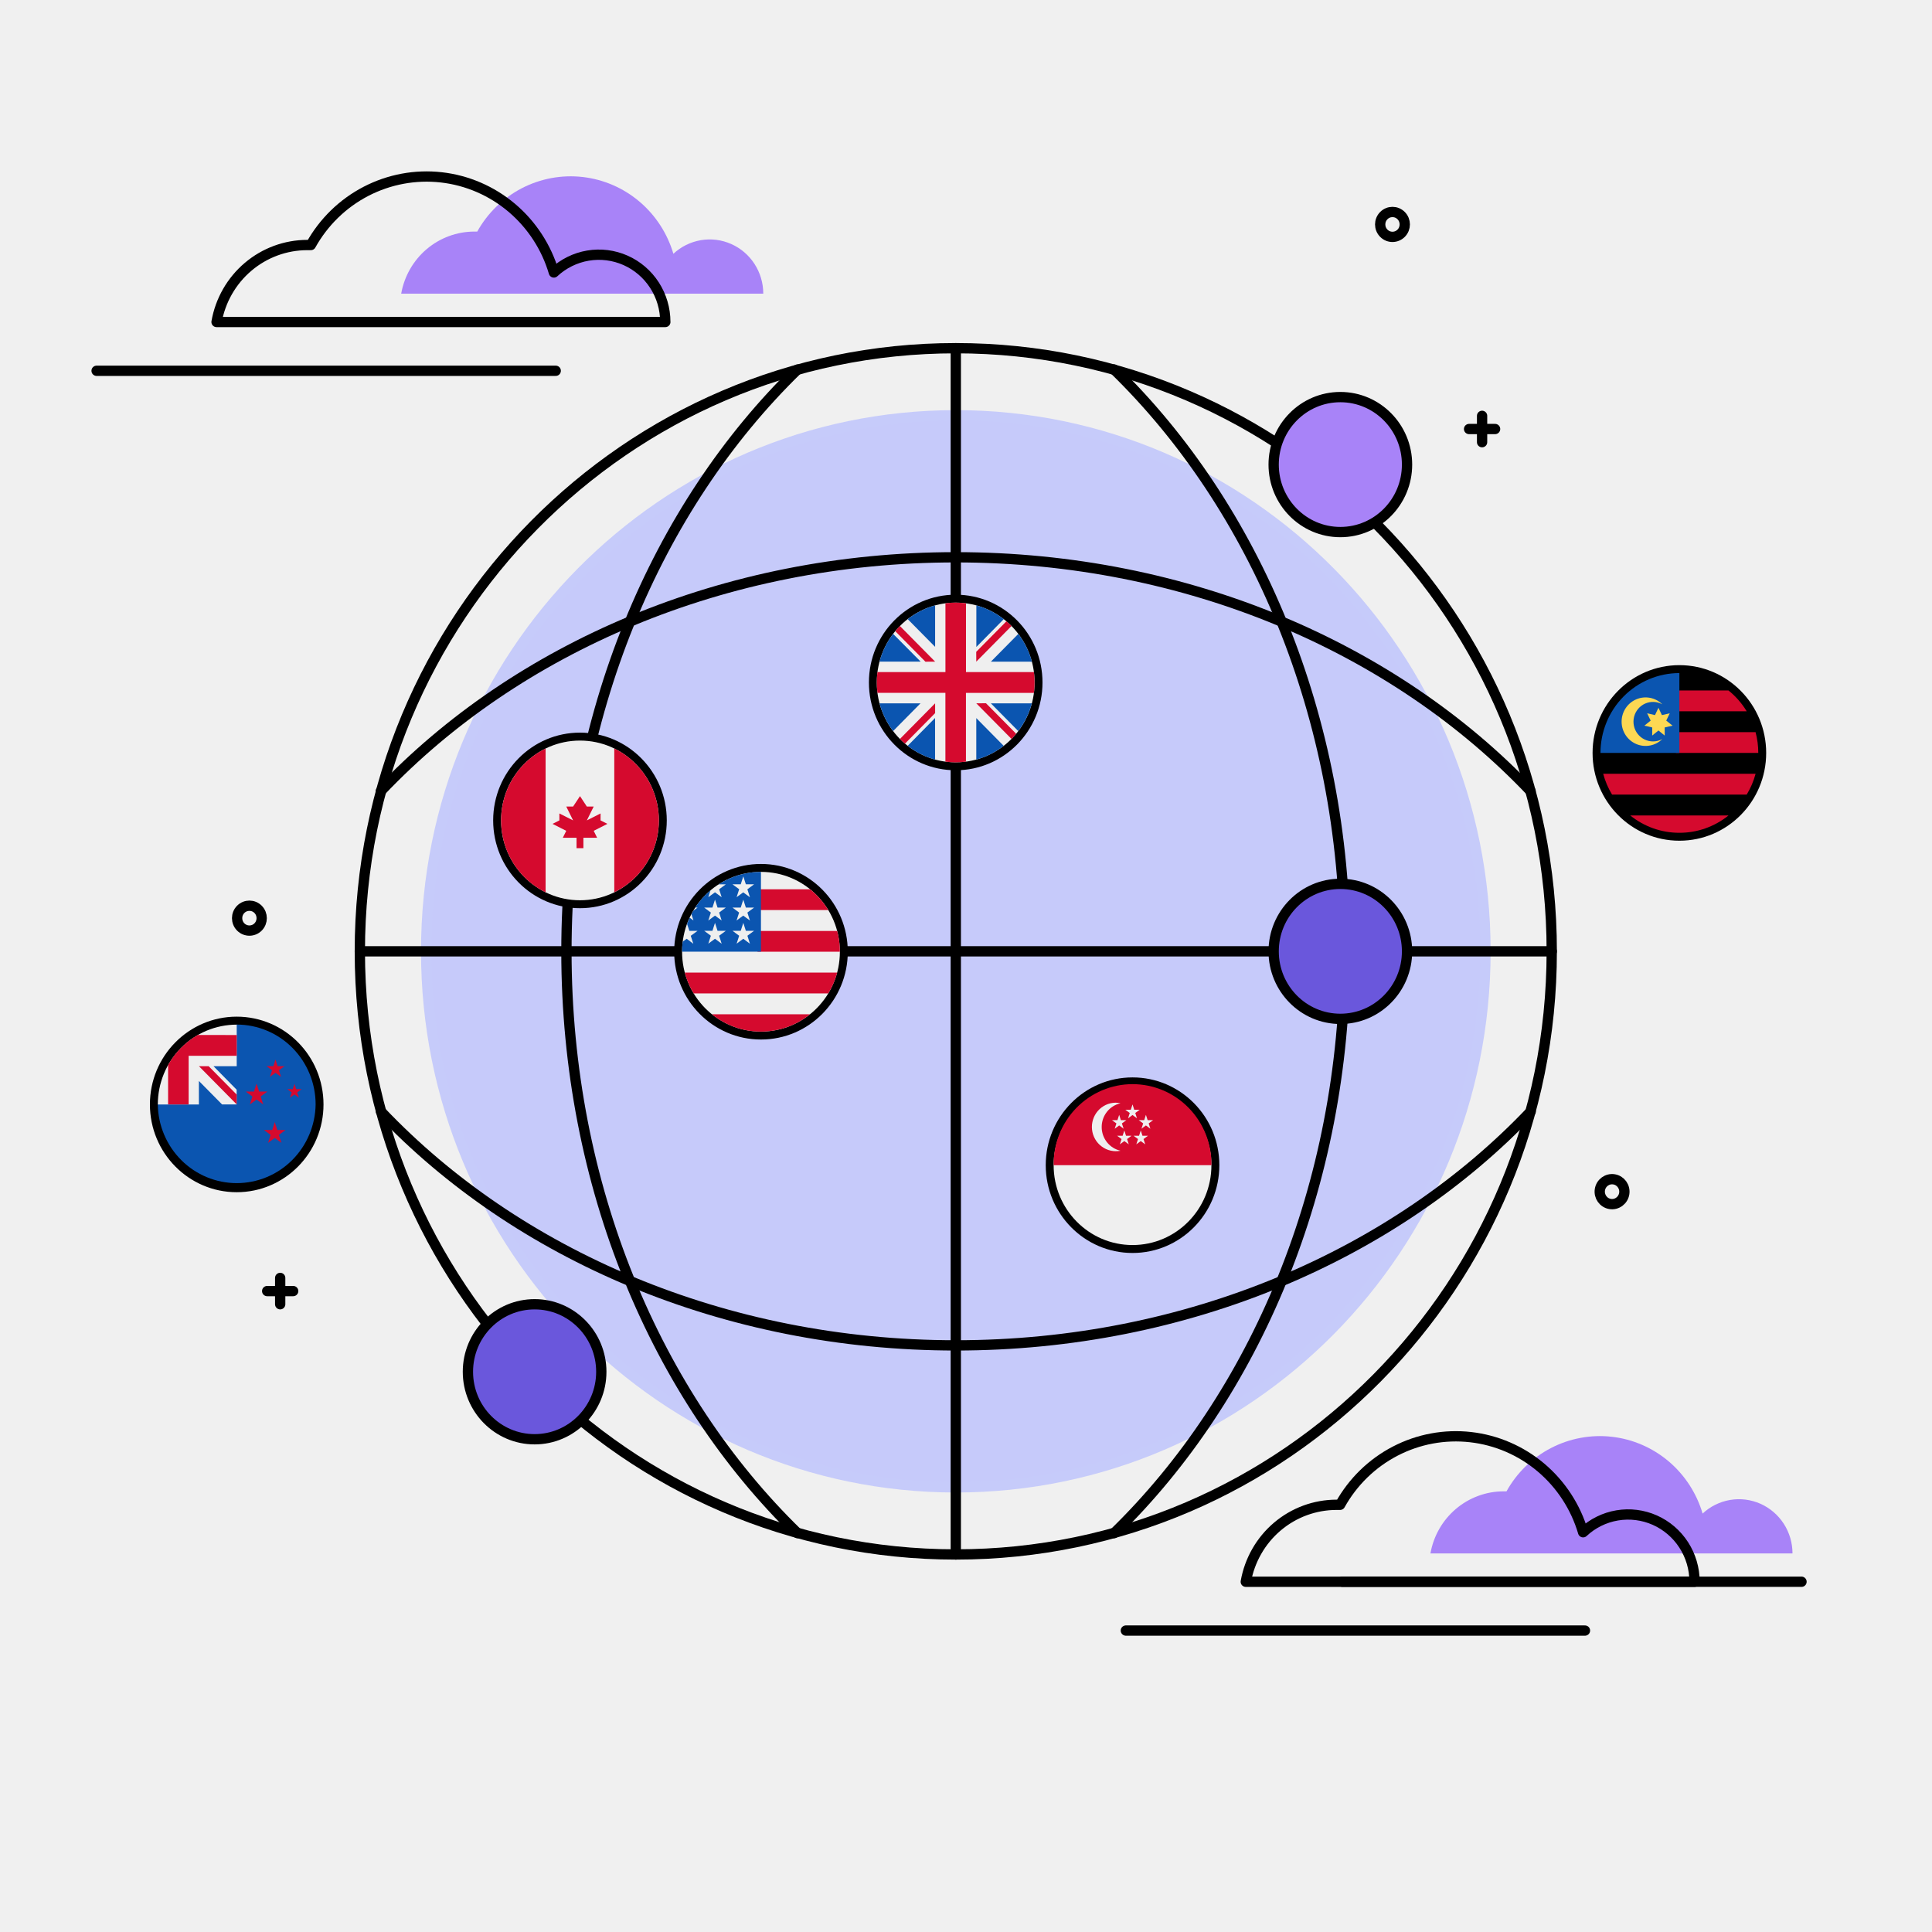
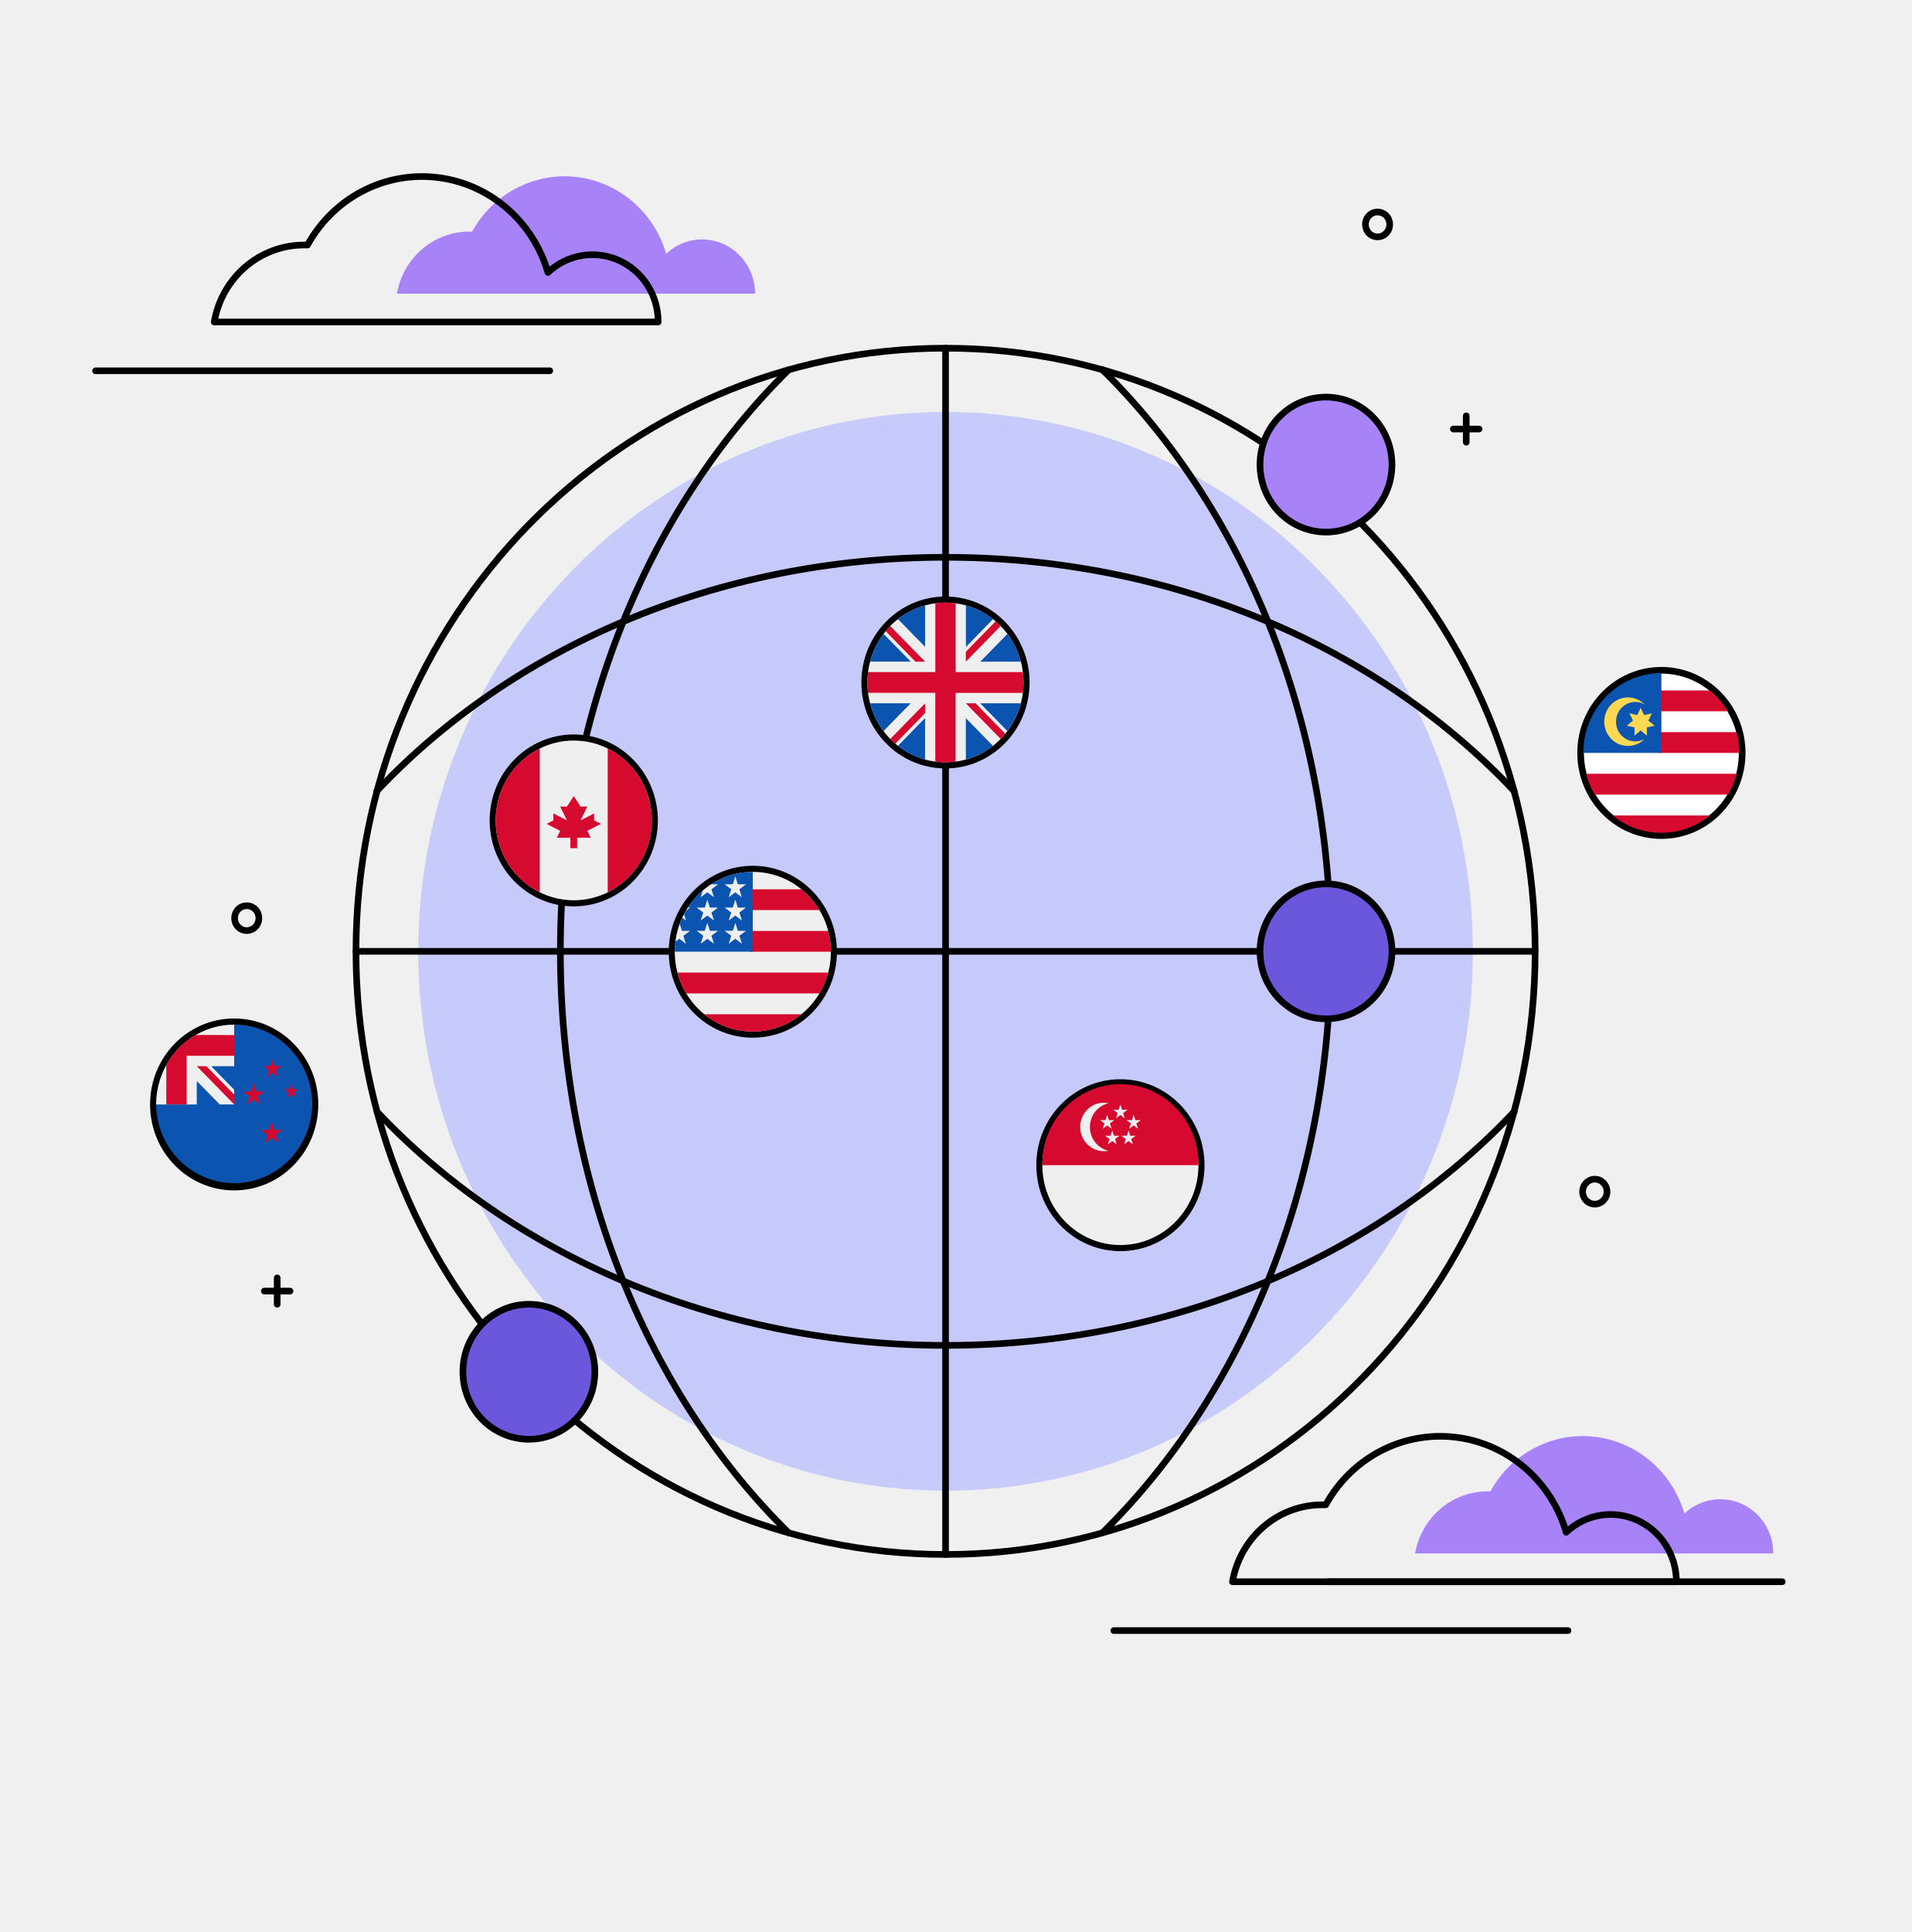
- <svg xmlns="http://www.w3.org/2000/svg" width="120" height="120" viewBox="0 0 120 120" fill="none">
-   <path d="M59.368 92.382C77.537 92.382 92.266 77.476 92.266 59.088C92.266 40.7 77.537 25.794 59.368 25.794C41.198 25.794 26.469 40.7 26.469 59.088C26.469 77.476 41.198 92.382 59.368 92.382Z" fill="#C6CAFA" stroke="#C6CBFA" stroke-width="0.639" stroke-linecap="round" stroke-linejoin="round" />
-   <path d="M59.366 96.55C79.809 96.55 96.382 79.778 96.382 59.088C96.382 38.399 79.809 21.627 59.366 21.627C38.923 21.627 22.35 38.399 22.35 59.088C22.35 79.778 38.923 96.55 59.366 96.55Z" stroke="black" stroke-width="0.639" stroke-linecap="round" stroke-linejoin="round" />
-   <path d="M49.533 95.225C40.775 86.707 35.182 73.685 35.182 59.092C35.182 44.498 40.775 31.474 49.533 22.953" stroke="black" stroke-width="0.639" stroke-linecap="round" stroke-linejoin="round" />
-   <path d="M69.198 22.95C77.953 31.471 83.549 44.492 83.549 59.086C83.549 73.681 77.953 86.704 69.198 95.225" stroke="black" stroke-width="0.639" stroke-linecap="round" stroke-linejoin="round" />
-   <path d="M95.075 69.04C86.656 77.897 73.79 83.564 59.369 83.564C44.948 83.564 32.079 77.897 23.661 69.04" stroke="black" stroke-width="0.639" stroke-linecap="round" stroke-linejoin="round" />
-   <path d="M23.653 49.138C32.072 40.278 44.939 34.614 59.359 34.614C73.779 34.614 86.648 40.278 95.068 49.138" stroke="black" stroke-width="0.639" stroke-linecap="round" stroke-linejoin="round" />
-   <path d="M22.349 59.089H96.382" stroke="black" stroke-width="0.639" stroke-linecap="round" stroke-linejoin="round" />
-   <path d="M59.366 21.627V96.551" stroke="black" stroke-width="0.639" stroke-linecap="round" stroke-linejoin="round" />
-   <path d="M87.029 14.486C87.328 14.184 87.328 13.695 87.029 13.393C86.731 13.091 86.248 13.091 85.95 13.393C85.651 13.695 85.651 14.184 85.95 14.486C86.248 14.788 86.731 14.788 87.029 14.486Z" stroke="black" stroke-width="0.639" stroke-linecap="round" stroke-linejoin="round" />
-   <path d="M100.884 74.14C100.951 73.717 100.668 73.319 100.25 73.251C99.833 73.183 99.439 73.47 99.372 73.892C99.305 74.315 99.588 74.713 100.006 74.781C100.423 74.85 100.816 74.562 100.884 74.14Z" stroke="black" stroke-width="0.639" stroke-linecap="round" stroke-linejoin="round" />
-   <path d="M16.031 57.575C16.329 57.273 16.329 56.783 16.031 56.482C15.733 56.18 15.25 56.18 14.951 56.482C14.653 56.783 14.653 57.273 14.951 57.575C15.25 57.876 15.733 57.876 16.031 57.575Z" stroke="black" stroke-width="0.639" stroke-linecap="round" stroke-linejoin="round" />
-   <path d="M92.055 25.829V27.465" stroke="black" stroke-width="0.639" stroke-linecap="round" stroke-linejoin="round" />
-   <path d="M91.247 26.647H92.863" stroke="black" stroke-width="0.639" stroke-linecap="round" stroke-linejoin="round" />
-   <path d="M17.403 79.374V81.009" stroke="black" stroke-width="0.639" stroke-linecap="round" stroke-linejoin="round" />
-   <path d="M16.595 80.191H18.21" stroke="black" stroke-width="0.639" stroke-linecap="round" stroke-linejoin="round" />
-   <path d="M83.251 33.048C85.539 33.048 87.394 31.171 87.394 28.856C87.394 26.541 85.539 24.664 83.251 24.664C80.963 24.664 79.109 26.541 79.109 28.856C79.109 31.171 80.963 33.048 83.251 33.048Z" fill="#A883F8" stroke="black" stroke-width="0.639" stroke-linecap="round" stroke-linejoin="round" />
-   <path d="M83.251 63.283C85.539 63.283 87.394 61.406 87.394 59.091C87.394 56.775 85.539 54.898 83.251 54.898C80.963 54.898 79.109 56.775 79.109 59.091C79.109 61.406 80.963 63.283 83.251 63.283Z" fill="#6A57DC" stroke="black" stroke-width="0.639" stroke-linecap="round" stroke-linejoin="round" />
-   <path d="M33.206 89.395C35.493 89.395 37.348 87.518 37.348 85.203C37.348 82.887 35.493 81.01 33.206 81.01C30.918 81.01 29.063 82.887 29.063 85.203C29.063 87.518 30.918 89.395 33.206 89.395Z" fill="#6A57DC" stroke="black" stroke-width="0.639" stroke-linecap="round" stroke-linejoin="round" />
-   <path d="M111.335 96.487H88.847C89.037 95.406 89.596 94.427 90.428 93.722C91.259 93.017 92.309 92.63 93.394 92.63C93.454 92.63 93.513 92.63 93.571 92.63C94.212 91.478 95.174 90.541 96.337 89.939C97.501 89.336 98.814 89.093 100.112 89.24C101.411 89.387 102.639 89.918 103.642 90.766C104.644 91.614 105.378 92.743 105.752 94.01C106.227 93.567 106.82 93.273 107.458 93.165C108.096 93.056 108.751 93.139 109.343 93.401C109.935 93.664 110.439 94.096 110.793 94.643C111.147 95.191 111.335 95.831 111.335 96.486V96.487Z" fill="#A883F8" />
-   <path d="M105.254 98.246H77.378C77.614 96.906 78.308 95.693 79.338 94.819C80.369 93.945 81.67 93.466 83.015 93.466C83.088 93.466 83.163 93.466 83.235 93.466C84.029 92.037 85.221 90.877 86.663 90.13C88.104 89.382 89.731 89.081 91.34 89.263C92.95 89.445 94.471 90.102 95.714 91.152C96.957 92.203 97.867 93.6 98.33 95.171C98.92 94.621 99.655 94.257 100.445 94.124C101.236 93.99 102.048 94.093 102.782 94.418C103.516 94.744 104.14 95.279 104.579 95.958C105.017 96.637 105.251 97.43 105.252 98.241L105.254 98.246Z" stroke="black" stroke-width="0.639" stroke-linecap="round" stroke-linejoin="round" />
-   <path d="M83.379 98.245H111.895" stroke="black" stroke-width="0.639" stroke-linecap="round" stroke-linejoin="round" />
-   <path d="M69.929 101.277H98.445" stroke="black" stroke-width="0.639" stroke-linecap="round" stroke-linejoin="round" />
-   <path d="M47.408 18.24H24.919C25.109 17.159 25.669 16.18 26.501 15.475C27.332 14.77 28.382 14.384 29.467 14.383C29.526 14.383 29.586 14.383 29.643 14.383C30.285 13.231 31.247 12.295 32.41 11.692C33.574 11.089 34.886 10.846 36.185 10.993C37.484 11.14 38.712 11.671 39.715 12.519C40.717 13.367 41.451 14.496 41.825 15.763C42.3 15.32 42.893 15.026 43.531 14.918C44.168 14.81 44.823 14.892 45.416 15.155C46.008 15.417 46.512 15.849 46.866 16.396C47.219 16.944 47.408 17.584 47.408 18.239V18.24Z" fill="#A883F8" />
-   <path d="M6 23.03H34.517" stroke="black" stroke-width="0.639" stroke-linecap="round" stroke-linejoin="round" />
-   <path d="M41.325 19.999H13.45C13.685 18.659 14.379 17.446 15.41 16.572C16.44 15.698 17.742 15.219 19.087 15.219C19.16 15.219 19.234 15.219 19.307 15.219C20.101 13.79 21.293 12.63 22.734 11.883C24.176 11.136 25.802 10.834 27.412 11.016C29.021 11.198 30.542 11.855 31.785 12.905C33.028 13.956 33.938 15.353 34.402 16.924C34.992 16.374 35.727 16.011 36.517 15.877C37.308 15.743 38.12 15.846 38.854 16.171C39.588 16.497 40.212 17.032 40.651 17.711C41.089 18.39 41.323 19.183 41.323 19.994L41.325 19.999Z" stroke="black" stroke-width="0.639" stroke-linecap="round" stroke-linejoin="round" />
-   <path d="M36.023 56.09C38.824 56.09 41.095 53.792 41.095 50.957C41.095 48.122 38.824 45.824 36.023 45.824C33.222 45.824 30.951 48.122 30.951 50.957C30.951 53.792 33.222 56.09 36.023 56.09Z" fill="black" stroke="black" stroke-width="0.639" stroke-linecap="round" stroke-linejoin="round" />
-   <path d="M36.023 55.917C38.73 55.917 40.924 53.696 40.924 50.957C40.924 48.218 38.73 45.998 36.023 45.998C33.317 45.998 31.122 48.218 31.122 50.957C31.122 53.696 33.317 55.917 36.023 55.917Z" fill="#EFEFEF" />
-   <path d="M40.925 50.957C40.925 50.024 40.665 49.11 40.175 48.319C39.685 47.529 38.985 46.895 38.154 46.489V55.422C38.984 55.017 39.685 54.383 40.175 53.593C40.665 52.803 40.925 51.889 40.925 50.957Z" fill="#D50A2E" />
-   <path d="M31.122 50.957C31.122 51.889 31.381 52.803 31.87 53.593C32.359 54.384 33.058 55.018 33.888 55.425V46.491C33.059 46.897 32.359 47.532 31.87 48.322C31.381 49.111 31.122 50.025 31.122 50.957Z" fill="#D50A2E" />
-   <path d="M36.876 51.604L37.727 51.172L37.302 50.957V50.525L36.449 50.957L36.876 50.095H36.449L36.024 49.448L35.597 50.095H35.171L35.597 50.957L34.744 50.525V50.957L34.318 51.172L35.171 51.604L34.958 52.035H35.81V52.682H36.236V52.035H37.088L36.876 51.604Z" fill="#D50A2E" />
-   <path d="M14.703 73.731C17.504 73.731 19.774 71.433 19.774 68.599C19.774 65.764 17.504 63.466 14.703 63.466C11.902 63.466 9.631 65.764 9.631 68.599C9.631 71.433 11.902 73.731 14.703 73.731Z" fill="black" stroke="black" stroke-width="0.639" stroke-linecap="round" stroke-linejoin="round" />
-   <path d="M19.604 68.599C19.584 69.901 19.06 71.144 18.143 72.059C17.226 72.974 15.99 73.486 14.702 73.486C13.415 73.486 12.179 72.974 11.262 72.059C10.345 71.144 9.82 69.901 9.801 68.599L14.703 63.638C15.347 63.638 15.984 63.766 16.578 64.016C17.173 64.265 17.713 64.63 18.169 65.091C18.624 65.552 18.985 66.099 19.231 66.7C19.477 67.302 19.604 67.947 19.604 68.599V68.599Z" fill="#0B55B0" />
-   <path d="M14.69 68.599H14.704V68.585L14.69 68.599Z" fill="#EFEFEF" />
-   <path d="M14.703 66.225V63.642C13.403 63.642 12.156 64.165 11.237 65.096C10.318 66.026 9.802 67.287 9.802 68.603H12.354V67.141L13.794 68.599H14.685L14.698 68.585V67.683L13.263 66.225H14.703Z" fill="#EFEFEF" />
-   <path d="M12.282 64.285C11.514 64.728 10.879 65.371 10.441 66.148V68.599H11.717V65.579H14.703V64.287L12.282 64.285Z" fill="#D50A2E" />
-   <path d="M14.702 67.988L12.961 66.225H12.358L14.698 68.593L14.702 67.988Z" fill="#D50A2E" />
-   <path d="M18.289 67.319L18.395 67.648H18.738L18.46 67.852L18.567 68.181L18.289 67.978L18.012 68.181L18.118 67.852L17.841 67.648H18.184L18.289 67.319Z" fill="#D50A2E" />
-   <path d="M17.066 69.691L17.225 70.185H17.738L17.323 70.491L17.481 70.985L17.066 70.679L16.65 70.985L16.809 70.491L16.393 70.185H16.907L17.066 69.691Z" fill="#D50A2E" />
-   <path d="M17.112 65.809L17.244 66.221H17.673L17.326 66.475L17.459 66.887L17.112 66.632L16.766 66.887L16.899 66.475L16.552 66.221H16.98L17.112 65.809Z" fill="#D50A2E" />
-   <path d="M15.935 67.304L16.094 67.798H16.608L16.192 68.104L16.35 68.599L15.935 68.293L15.52 68.599L15.678 68.104L15.263 67.798H15.777L15.935 67.304Z" fill="#D50A2E" />
-   <path d="M47.266 64.247C50.067 64.247 52.338 61.949 52.338 59.114C52.338 56.279 50.067 53.981 47.266 53.981C44.465 53.981 42.194 56.279 42.194 59.114C42.194 61.949 44.465 64.247 47.266 64.247Z" fill="black" stroke="black" stroke-width="0.639" stroke-linecap="round" stroke-linejoin="round" />
-   <path d="M47.266 64.074C49.972 64.074 52.166 61.853 52.166 59.114C52.166 56.375 49.972 54.154 47.266 54.154C44.559 54.154 42.365 56.375 42.365 59.114C42.365 61.853 44.559 64.074 47.266 64.074Z" fill="#EFEFEF" />
-   <path d="M47.052 59.114H52.167C52.167 58.678 52.111 58.244 51.999 57.823H47.052V59.114Z" fill="#D50A2E" />
-   <path d="M47.052 56.526H51.446C51.146 56.032 50.764 55.595 50.316 55.234H47.052V56.526Z" fill="#D50A2E" />
-   <path d="M47.263 64.074C48.371 64.076 49.447 63.696 50.314 62.997H44.214C45.08 63.696 46.156 64.076 47.263 64.074V64.074Z" fill="#D50A2E" />
-   <path d="M43.084 61.702H51.448C51.691 61.3 51.877 60.865 51.998 60.41H42.533C42.655 60.865 42.84 61.3 43.084 61.702V61.702Z" fill="#D50A2E" />
-   <path d="M44.635 54.928H45.082L44.666 55.234L44.825 55.728L44.41 55.422L43.994 55.725L44.131 55.294C43.764 55.605 43.444 55.967 43.18 56.371H43.329L43.064 56.565C43.024 56.635 42.983 56.705 42.946 56.781L43.073 57.173L42.837 57C42.778 57.126 42.725 57.254 42.676 57.386L42.816 57.816H43.329L42.904 58.124L43.063 58.618L42.652 58.308L42.403 58.491C42.378 58.696 42.365 58.903 42.365 59.11H47.264V54.153C46.333 54.152 45.42 54.421 44.635 54.928V54.928ZM44.825 58.618L44.41 58.308L43.994 58.614L44.153 58.12L43.737 57.814H44.251L44.41 57.32L44.568 57.814H45.082L44.666 58.12L44.825 58.618ZM44.666 56.681L44.825 57.175L44.41 56.87L43.994 57.175L44.153 56.681L43.737 56.371H44.251L44.41 55.877L44.568 56.371H45.082L44.666 56.681ZM46.58 58.618L46.168 58.308L45.752 58.614L45.911 58.12L45.495 57.814H46.009L46.168 57.32L46.326 57.814H46.839L46.423 58.12L46.58 58.618ZM46.421 56.681L46.58 57.175L46.164 56.87L45.749 57.175L45.908 56.681L45.495 56.371H46.009L46.168 55.877L46.326 56.371H46.839L46.421 56.681ZM46.421 55.236L46.58 55.73L46.164 55.425L45.752 55.725L45.911 55.231L45.495 54.925H46.009L46.168 54.431L46.326 54.925H46.839L46.421 55.236Z" fill="#0B55B0" />
-   <path d="M70.344 77.505C73.145 77.505 75.416 75.207 75.416 72.372C75.416 69.537 73.145 67.239 70.344 67.239C67.543 67.239 65.272 69.537 65.272 72.372C65.272 75.207 67.543 77.505 70.344 77.505Z" fill="black" stroke="black" stroke-width="0.639" stroke-linecap="round" stroke-linejoin="round" />
-   <path d="M70.344 77.332C73.05 77.332 75.244 75.111 75.244 72.372C75.244 69.633 73.05 67.412 70.344 67.412C67.637 67.412 65.443 69.633 65.443 72.372C65.443 75.111 67.637 77.332 70.344 77.332Z" fill="#EFEFEF" />
-   <path d="M65.444 72.372C65.434 71.714 65.554 71.061 65.796 70.451C66.038 69.841 66.397 69.285 66.853 68.817C67.309 68.349 67.853 67.977 68.452 67.723C69.052 67.469 69.695 67.338 70.345 67.338C70.995 67.338 71.638 67.469 72.237 67.723C72.837 67.977 73.38 68.349 73.836 68.817C74.292 69.285 74.652 69.841 74.894 70.451C75.136 71.061 75.255 71.714 75.246 72.372" fill="#D50A2E" />
-   <path d="M68.428 70C68.427 69.656 68.543 69.322 68.756 69.054C68.969 68.785 69.266 68.599 69.598 68.525C69.493 68.501 69.386 68.49 69.278 68.49C69.072 68.494 68.869 68.541 68.681 68.629C68.494 68.718 68.327 68.844 68.19 69.001C68.054 69.158 67.951 69.342 67.889 69.541C67.826 69.74 67.806 69.951 67.828 70.158C67.85 70.366 67.915 70.567 68.018 70.748C68.121 70.929 68.26 71.087 68.427 71.21C68.593 71.334 68.783 71.422 68.985 71.467C69.186 71.513 69.395 71.515 69.598 71.474C69.266 71.401 68.969 71.214 68.756 70.946C68.543 70.678 68.427 70.344 68.428 70V70Z" fill="#EFEFEF" />
-   <path d="M70.343 68.597L70.449 68.927H70.791L70.514 69.13L70.62 69.461L70.343 69.256L70.066 69.461L70.171 69.13L69.895 68.927H70.237L70.343 68.597Z" fill="#EFEFEF" />
-   <path d="M69.514 69.244L69.619 69.573H69.962L69.684 69.778L69.79 70.107L69.514 69.904L69.236 70.107L69.343 69.778L69.065 69.573H69.407L69.514 69.244Z" fill="#EFEFEF" />
-   <path d="M71.175 69.244L71.281 69.573H71.623L71.346 69.778L71.453 70.107L71.175 69.904L70.898 70.107L71.004 69.778L70.727 69.573H71.07L71.175 69.244Z" fill="#EFEFEF" />
-   <path d="M70.855 70.215L70.96 70.544H71.303L71.025 70.748L71.132 71.077L70.855 70.874L70.578 71.077L70.684 70.748L70.406 70.544H70.749L70.855 70.215Z" fill="#EFEFEF" />
-   <path d="M69.834 70.215L69.94 70.544H70.281L70.005 70.748L70.11 71.077L69.834 70.874L69.557 71.077L69.662 70.748L69.386 70.544H69.728L69.834 70.215Z" fill="#EFEFEF" />
-   <path d="M59.36 47.523C62.161 47.523 64.432 45.224 64.432 42.39C64.432 39.555 62.161 37.257 59.36 37.257C56.559 37.257 54.289 39.555 54.289 42.39C54.289 45.224 56.559 47.523 59.36 47.523Z" fill="black" stroke="black" stroke-width="0.639" stroke-linecap="round" stroke-linejoin="round" />
-   <path d="M59.36 47.349C62.067 47.349 64.261 45.129 64.261 42.39C64.261 39.651 62.067 37.43 59.36 37.43C56.654 37.43 54.46 39.651 54.46 42.39C54.46 45.129 56.654 47.349 59.36 47.349Z" fill="#EFEFEF" />
-   <path d="M55.473 39.371C55.083 39.883 54.796 40.468 54.63 41.093H57.182L55.473 39.371Z" fill="#0B55B0" />
-   <path d="M64.093 41.096C63.926 40.471 63.639 39.886 63.248 39.374L61.547 41.096H64.093Z" fill="#0B55B0" />
-   <path d="M54.63 43.685C54.797 44.309 55.083 44.894 55.473 45.407L57.175 43.685H54.63Z" fill="#0B55B0" />
-   <path d="M62.345 38.456C61.839 38.061 61.26 37.771 60.643 37.601V40.184L62.345 38.456Z" fill="#0B55B0" />
-   <path d="M56.377 46.325C56.884 46.72 57.462 47.01 58.079 47.179V44.596L56.377 46.325Z" fill="#0B55B0" />
-   <path d="M58.082 37.601C57.465 37.77 56.887 38.061 56.38 38.456L58.082 40.178V37.601Z" fill="#0B55B0" />
-   <path d="M60.639 47.179C61.256 47.01 61.834 46.719 62.34 46.325L60.639 44.602V47.186V47.179Z" fill="#0B55B0" />
-   <path d="M61.544 43.685L63.245 45.407C63.635 44.894 63.922 44.309 64.09 43.685H61.544Z" fill="#0B55B0" />
-   <path d="M64.22 41.743H59.999V37.472C59.576 37.416 59.147 37.416 58.723 37.472V41.743H54.501C54.446 42.172 54.446 42.606 54.501 43.034H58.721V47.308C59.145 47.364 59.574 47.364 59.997 47.308V43.036H64.218C64.273 42.608 64.273 42.174 64.218 41.745L64.22 41.743Z" fill="#D50A2E" />
-   <path d="M60.639 43.684L62.827 45.897C62.928 45.796 63.023 45.689 63.115 45.574L61.242 43.68L60.639 43.684Z" fill="#D50A2E" />
-   <path d="M58.082 43.685L55.896 45.897C55.996 46 56.101 46.097 56.21 46.189L58.082 44.294V43.685V43.685Z" fill="#D50A2E" />
-   <path d="M58.083 41.096L55.896 38.883C55.795 38.984 55.699 39.091 55.608 39.206L57.48 41.1L58.083 41.096Z" fill="#D50A2E" />
-   <path d="M60.639 41.096L62.827 38.883C62.721 38.781 62.622 38.684 62.508 38.592L60.635 40.486L60.639 41.096Z" fill="#D50A2E" />
-   <path d="M104.309 51.725C107.016 51.725 109.21 49.505 109.21 46.766C109.21 44.027 107.016 41.806 104.309 41.806C101.603 41.806 99.409 44.027 99.409 46.766C99.409 49.505 101.603 51.725 104.309 51.725Z" fill="#EFEFEF" />
-   <path d="M104.309 51.899C107.11 51.899 109.381 49.6 109.381 46.766C109.381 43.931 107.11 41.633 104.309 41.633C101.508 41.633 99.237 43.931 99.237 46.766C99.237 49.6 101.508 51.899 104.309 51.899Z" fill="black" stroke="black" stroke-width="0.639" stroke-linecap="round" stroke-linejoin="round" />
-   <path d="M104.096 46.766H109.21C109.21 46.33 109.153 45.896 109.041 45.474H104.096V46.766Z" fill="#D50A2E" />
-   <path d="M104.096 44.178H108.49C108.191 43.684 107.808 43.247 107.36 42.887H104.096V44.178Z" fill="#D50A2E" />
-   <path d="M104.309 51.726C105.417 51.729 106.493 51.349 107.36 50.65H101.259C102.125 51.349 103.201 51.729 104.309 51.726V51.726Z" fill="#D50A2E" />
-   <path d="M100.128 49.353H108.491C108.735 48.952 108.921 48.517 109.042 48.062H99.577C99.698 48.517 99.884 48.952 100.128 49.353V49.353Z" fill="#D50A2E" />
-   <path d="M104.309 46.766V41.806C103.01 41.806 101.763 42.329 100.844 43.259C99.925 44.189 99.409 45.451 99.409 46.766H104.309Z" fill="#0B55B0" />
-   <path d="M102.673 46.051C102.488 46.051 102.306 46.009 102.14 45.927C101.974 45.845 101.828 45.726 101.715 45.579C101.601 45.431 101.522 45.26 101.484 45.077C101.446 44.894 101.45 44.704 101.495 44.523C101.541 44.342 101.626 44.174 101.746 44.031C101.865 43.888 102.015 43.775 102.184 43.7C102.353 43.625 102.537 43.59 102.722 43.598C102.906 43.606 103.087 43.657 103.249 43.746C103.039 43.539 102.774 43.399 102.486 43.344C102.198 43.289 101.901 43.321 101.631 43.436C101.361 43.551 101.131 43.745 100.969 43.992C100.807 44.239 100.721 44.528 100.721 44.825C100.721 45.121 100.807 45.411 100.969 45.658C101.131 45.905 101.361 46.098 101.631 46.213C101.901 46.328 102.198 46.36 102.486 46.305C102.774 46.25 103.039 46.111 103.249 45.904C103.072 46.001 102.874 46.052 102.673 46.051V46.051Z" fill="#FDD853" />
-   <path d="M103.009 43.962L103.225 44.417L103.711 44.304L103.493 44.758L103.884 45.072L103.397 45.183L103.398 45.687L103.009 45.372L102.621 45.687L102.622 45.183L102.135 45.072L102.526 44.758L102.308 44.304L102.794 44.417L103.009 43.962Z" fill="#FDD853" />
+ <svg xmlns="http://www.w3.org/2000/svg" width="184" height="186" viewBox="0 0 184 186" fill="none">
+   <path d="M91.03 143.193C118.89 143.193 141.474 120.088 141.474 91.587C141.474 63.086 118.89 39.981 91.03 39.981C63.171 39.981 40.586 63.086 40.586 91.587C40.586 120.088 63.171 143.193 91.03 143.193Z" fill="#C6CAFA" stroke="#C6CBFA" stroke-width="0.639" stroke-linecap="round" stroke-linejoin="round" />
+   <path d="M91.028 149.652C122.375 149.652 147.786 123.656 147.786 91.587C147.786 59.518 122.375 33.521 91.028 33.521C59.681 33.521 34.27 59.518 34.27 91.587C34.27 123.656 59.681 149.652 91.028 149.652Z" stroke="black" stroke-width="0.639" stroke-linecap="round" stroke-linejoin="round" />
+   <path d="M75.95 147.599C62.522 134.396 53.946 114.212 53.946 91.592C53.946 68.972 62.522 48.785 75.95 35.577" stroke="black" stroke-width="0.639" stroke-linecap="round" stroke-linejoin="round" />
+   <path d="M106.104 35.572C119.527 48.779 128.108 68.962 128.108 91.584C128.108 114.205 119.527 134.391 106.104 147.599" stroke="black" stroke-width="0.639" stroke-linecap="round" stroke-linejoin="round" />
+   <path d="M145.781 107.012C132.872 120.74 113.144 129.524 91.032 129.524C68.92 129.524 49.188 120.74 36.28 107.012" stroke="black" stroke-width="0.639" stroke-linecap="round" stroke-linejoin="round" />
+   <path d="M36.268 76.164C49.176 62.431 68.906 53.653 91.017 53.653C113.127 53.653 132.861 62.431 145.771 76.164" stroke="black" stroke-width="0.639" stroke-linecap="round" stroke-linejoin="round" />
+   <path d="M34.269 91.587H147.786" stroke="black" stroke-width="0.639" stroke-linecap="round" stroke-linejoin="round" />
+   <path d="M91.027 33.522V149.654" stroke="black" stroke-width="0.639" stroke-linecap="round" stroke-linejoin="round" />
+   <path d="M133.445 22.453C133.902 21.986 133.902 21.227 133.445 20.759C132.988 20.292 132.246 20.292 131.789 20.759C131.332 21.227 131.332 21.986 131.789 22.453C132.246 22.921 132.988 22.921 133.445 22.453Z" stroke="black" stroke-width="0.639" stroke-linecap="round" stroke-linejoin="round" />
+   <path d="M154.689 114.917C154.792 114.262 154.357 113.645 153.717 113.539C153.077 113.433 152.474 113.879 152.37 114.533C152.267 115.188 152.702 115.805 153.342 115.911C153.982 116.017 154.585 115.572 154.689 114.917Z" stroke="black" stroke-width="0.639" stroke-linecap="round" stroke-linejoin="round" />
+   <path d="M24.581 89.241C25.039 88.773 25.039 88.014 24.581 87.547C24.124 87.079 23.383 87.079 22.925 87.547C22.468 88.014 22.468 88.773 22.925 89.241C23.383 89.709 24.124 89.709 24.581 89.241Z" stroke="black" stroke-width="0.639" stroke-linecap="round" stroke-linejoin="round" />
+   <path d="M141.151 40.035V42.57" stroke="black" stroke-width="0.639" stroke-linecap="round" stroke-linejoin="round" />
+   <path d="M139.911 41.303H142.39" stroke="black" stroke-width="0.639" stroke-linecap="round" stroke-linejoin="round" />
+   <path d="M26.685 123.03V125.564" stroke="black" stroke-width="0.639" stroke-linecap="round" stroke-linejoin="round" />
+   <path d="M25.445 124.296H27.922" stroke="black" stroke-width="0.639" stroke-linecap="round" stroke-linejoin="round" />
+   <path d="M127.652 51.225C131.16 51.225 134.003 48.316 134.003 44.727C134.003 41.138 131.16 38.229 127.652 38.229C124.144 38.229 121.3 41.138 121.3 44.727C121.3 48.316 124.144 51.225 127.652 51.225Z" fill="#A883F8" stroke="black" stroke-width="0.639" stroke-linecap="round" stroke-linejoin="round" />
+   <path d="M127.652 98.088C131.16 98.088 134.003 95.179 134.003 91.591C134.003 88.002 131.16 85.093 127.652 85.093C124.144 85.093 121.3 88.002 121.3 91.591C121.3 95.179 124.144 98.088 127.652 98.088Z" fill="#6A57DC" stroke="black" stroke-width="0.639" stroke-linecap="round" stroke-linejoin="round" />
+   <path d="M50.915 138.562C54.423 138.562 57.267 135.653 57.267 132.064C57.267 128.475 54.423 125.566 50.915 125.566C47.407 125.566 44.564 128.475 44.564 132.064C44.564 135.653 47.407 138.562 50.915 138.562Z" fill="#6A57DC" stroke="black" stroke-width="0.639" stroke-linecap="round" stroke-linejoin="round" />
+   <path d="M170.714 149.554H136.231C136.523 147.879 137.381 146.362 138.656 145.269C139.931 144.176 141.541 143.577 143.204 143.577C143.295 143.577 143.387 143.577 143.475 143.577C144.458 141.79 145.933 140.339 147.717 139.405C149.501 138.47 151.514 138.093 153.506 138.322C155.497 138.55 157.379 139.372 158.917 140.687C160.455 142.002 161.58 143.751 162.153 145.716C162.882 145.028 163.791 144.573 164.769 144.405C165.746 144.238 166.751 144.365 167.659 144.772C168.567 145.179 169.34 145.848 169.882 146.697C170.425 147.546 170.714 148.538 170.714 149.553V149.554Z" fill="#A883F8" />
+   <path d="M161.389 152.28H118.647C119.008 150.204 120.072 148.324 121.652 146.969C123.232 145.614 125.228 144.872 127.289 144.872C127.402 144.872 127.516 144.872 127.627 144.872C128.845 142.658 130.673 140.86 132.883 139.701C135.093 138.543 137.587 138.075 140.055 138.357C142.523 138.639 144.855 139.657 146.761 141.286C148.667 142.914 150.062 145.08 150.773 147.514C151.677 146.663 152.804 146.099 154.016 145.892C155.228 145.685 156.473 145.843 157.599 146.348C158.724 146.853 159.682 147.682 160.354 148.734C161.027 149.787 161.385 151.017 161.386 152.274L161.389 152.28Z" stroke="black" stroke-width="0.639" stroke-linecap="round" stroke-linejoin="round" />
+   <path d="M127.847 152.28H171.572" stroke="black" stroke-width="0.639" stroke-linecap="round" stroke-linejoin="round" />
+   <path d="M107.224 156.98H150.95" stroke="black" stroke-width="0.639" stroke-linecap="round" stroke-linejoin="round" />
+   <path d="M72.692 28.272H38.21C38.501 26.597 39.359 25.08 40.634 23.987C41.909 22.894 43.519 22.295 45.183 22.294C45.274 22.294 45.365 22.294 45.453 22.294C46.436 20.508 47.912 19.057 49.696 18.122C51.479 17.188 53.493 16.811 55.484 17.039C57.476 17.267 59.358 18.09 60.895 19.405C62.433 20.72 63.559 22.468 64.131 24.433C64.86 23.746 65.769 23.29 66.747 23.123C67.725 22.955 68.729 23.083 69.637 23.49C70.546 23.897 71.318 24.566 71.861 25.415C72.403 26.264 72.692 27.256 72.692 28.27V28.272Z" fill="#A883F8" />
+   <path d="M9.2 35.697H52.925" stroke="black" stroke-width="0.639" stroke-linecap="round" stroke-linejoin="round" />
+   <path d="M63.365 30.998H20.623C20.984 28.921 22.048 27.041 23.628 25.686C25.209 24.332 27.204 23.589 29.266 23.589C29.379 23.589 29.493 23.589 29.604 23.589C30.822 21.375 32.649 19.577 34.859 18.419C37.069 17.26 39.564 16.793 42.031 17.075C44.499 17.356 46.831 18.375 48.737 20.003C50.643 21.631 52.039 23.798 52.75 26.232C53.654 25.38 54.781 24.816 55.993 24.609C57.205 24.402 58.45 24.561 59.575 25.065C60.701 25.57 61.658 26.399 62.331 27.452C63.003 28.504 63.362 29.734 63.362 30.991L63.365 30.998Z" stroke="black" stroke-width="0.639" stroke-linecap="round" stroke-linejoin="round" />
+   <path d="M55.235 86.939C59.53 86.939 63.012 83.377 63.012 78.983C63.012 74.59 59.53 71.028 55.235 71.028C50.94 71.028 47.459 74.59 47.459 78.983C47.459 83.377 50.94 86.939 55.235 86.939Z" fill="black" stroke="black" stroke-width="0.639" stroke-linecap="round" stroke-linejoin="round" />
+   <path d="M55.235 86.671C59.385 86.671 62.75 83.229 62.75 78.984C62.75 74.738 59.385 71.296 55.235 71.296C51.085 71.296 47.721 74.738 47.721 78.984C47.721 83.229 51.085 86.671 55.235 86.671Z" fill="#EFEFEF" />
+   <path d="M62.752 78.983C62.752 77.537 62.354 76.12 61.602 74.895C60.851 73.67 59.777 72.687 58.504 72.058V85.905C59.776 85.276 60.85 84.294 61.601 83.069C62.353 81.845 62.751 80.429 62.752 78.983Z" fill="#D50A2E" />
+   <path d="M47.721 78.983C47.72 80.428 48.117 81.845 48.867 83.07C49.617 84.295 50.689 85.278 51.961 85.908V72.062C50.69 72.691 49.618 73.674 48.868 74.898C48.118 76.123 47.721 77.538 47.721 78.983Z" fill="#D50A2E" />
+   <path d="M56.543 79.986L57.849 79.317L57.197 78.983V78.314L55.889 78.983L56.543 77.647H55.889L55.236 76.644L54.583 77.647H53.929L54.583 78.983L53.275 78.314V78.983L52.621 79.317L53.929 79.986L53.602 80.655H54.909V81.657H55.562V80.655H56.869L56.543 79.986Z" fill="#D50A2E" />
+   <path d="M22.544 114.284C26.839 114.284 30.321 110.722 30.321 106.328C30.321 101.934 26.839 98.372 22.544 98.372C18.249 98.372 14.767 101.934 14.767 106.328C14.767 110.722 18.249 114.284 22.544 114.284Z" fill="black" stroke="black" stroke-width="0.639" stroke-linecap="round" stroke-linejoin="round" />
+   <path d="M30.059 106.328C30.03 108.347 29.225 110.274 27.819 111.692C26.413 113.109 24.518 113.904 22.544 113.904C20.569 113.904 18.674 113.109 17.268 111.692C15.862 110.274 15.058 108.347 15.028 106.328L22.544 98.639C23.531 98.639 24.509 98.838 25.42 99.224C26.332 99.611 27.161 100.177 27.858 100.891C28.556 101.605 29.11 102.453 29.487 103.386C29.865 104.318 30.059 105.318 30.059 106.328V106.328Z" fill="#0B55B0" />
+   <path d="M22.525 106.329H22.545V106.306L22.525 106.329Z" fill="#EFEFEF" />
+   <path d="M22.544 102.649V98.645C20.551 98.646 18.64 99.456 17.23 100.898C15.821 102.34 15.03 104.296 15.03 106.334H18.943V104.069L21.151 106.328H22.518L22.537 106.306V104.908L20.336 102.649H22.544Z" fill="#EFEFEF" />
+   <path d="M18.832 99.642C17.655 100.328 16.68 101.326 16.009 102.529V106.328H17.966V101.647H22.545V99.645L18.832 99.642Z" fill="#D50A2E" />
+   <path d="M22.544 105.382L19.874 102.649H18.95L22.537 106.319L22.544 105.382Z" fill="#D50A2E" />
+   <path d="M28.043 104.344L28.206 104.855H28.731L28.305 105.17L28.469 105.68L28.043 105.365L27.619 105.68L27.78 105.17L27.357 104.855H27.882L28.043 104.344Z" fill="#D50A2E" />
+   <path d="M26.168 108.021L26.411 108.787H27.199L26.561 109.261L26.804 110.026L26.168 109.553L25.531 110.026L25.773 109.261L25.136 108.787H25.924L26.168 108.021Z" fill="#D50A2E" />
+   <path d="M26.239 102.004L26.441 102.643H27.098L26.567 103.036L26.771 103.675L26.239 103.28L25.707 103.675L25.911 103.036L25.38 102.643H26.037L26.239 102.004Z" fill="#D50A2E" />
+   <path d="M24.434 104.321L24.677 105.087H25.465L24.828 105.561L25.07 106.328L24.434 105.854L23.797 106.328L24.04 105.561L23.404 105.087H24.192L24.434 104.321Z" fill="#D50A2E" />
+   <path d="M72.474 99.583C76.769 99.583 80.251 96.021 80.251 91.627C80.251 87.233 76.769 83.671 72.474 83.671C68.179 83.671 64.698 87.233 64.698 91.627C64.698 96.021 68.179 99.583 72.474 99.583Z" fill="black" stroke="black" stroke-width="0.639" stroke-linecap="round" stroke-linejoin="round" />
+   <path d="M72.474 99.314C76.624 99.314 79.989 95.873 79.989 91.627C79.989 87.381 76.624 83.939 72.474 83.939C68.324 83.939 64.96 87.381 64.96 91.627C64.96 95.873 68.324 99.314 72.474 99.314Z" fill="#EFEFEF" />
+   <path d="M72.146 91.627H79.99C79.99 90.951 79.903 90.278 79.732 89.625H72.146V91.627Z" fill="#D50A2E" />
+   <path d="M72.146 87.615H78.884C78.424 86.85 77.838 86.173 77.151 85.613H72.146V87.615Z" fill="#D50A2E" />
+   <path d="M72.47 99.314C74.169 99.317 75.819 98.729 77.149 97.646H67.795C69.123 98.729 70.772 99.317 72.47 99.314V99.314Z" fill="#D50A2E" />
+   <path d="M66.063 95.638H78.886C79.26 95.015 79.544 94.341 79.731 93.636H65.218C65.404 94.341 65.689 95.015 66.063 95.638V95.638Z" fill="#D50A2E" />
+   <path d="M68.441 85.139H69.125L68.488 85.613L68.732 86.379L68.095 85.905L67.457 86.374L67.668 85.706C67.106 86.187 66.615 86.749 66.21 87.374H66.438L66.032 87.676C65.97 87.785 65.908 87.893 65.851 88.01L66.045 88.619L65.683 88.35C65.593 88.546 65.512 88.744 65.437 88.948L65.65 89.615H66.438L65.786 90.092L66.03 90.858L65.399 90.377L65.018 90.661C64.979 90.979 64.96 91.299 64.959 91.62H72.472V83.938C71.043 83.936 69.644 84.353 68.441 85.139V85.139ZM68.732 90.858L68.095 90.377L67.457 90.851L67.702 90.085L67.064 89.612H67.852L68.095 88.846L68.338 89.612H69.125L68.488 90.085L68.732 90.858ZM68.488 87.855L68.732 88.621L68.095 88.148L67.457 88.621L67.702 87.855L67.064 87.374H67.852L68.095 86.609L68.338 87.374H69.125L68.488 87.855ZM71.423 90.858L70.79 90.377L70.153 90.851L70.397 90.085L69.76 89.612H70.547L70.79 88.846L71.033 89.612H71.819L71.182 90.085L71.423 90.858ZM71.178 87.855L71.423 88.621L70.785 88.148L70.148 88.621L70.392 87.855L69.76 87.374H70.547L70.79 86.609L71.033 87.374H71.819L71.178 87.855ZM71.178 85.616L71.423 86.382L70.785 85.908L70.153 86.374L70.397 85.608L69.76 85.134H70.547L70.79 84.368L71.033 85.134H71.819L71.178 85.616Z" fill="#0B55B0" />
+   <path d="M107.86 120.132C112.155 120.132 115.637 116.57 115.637 112.177C115.637 107.783 112.155 104.221 107.86 104.221C103.565 104.221 100.084 107.783 100.084 112.177C100.084 116.57 103.565 120.132 107.86 120.132Z" fill="black" stroke="black" stroke-width="0.639" stroke-linecap="round" stroke-linejoin="round" />
+   <path d="M107.86 119.864C112.01 119.864 115.375 116.422 115.375 112.177C115.375 107.931 112.01 104.489 107.86 104.489C103.71 104.489 100.346 107.931 100.346 112.177C100.346 116.422 103.71 119.864 107.86 119.864Z" fill="#EFEFEF" />
+   <path d="M100.347 112.176C100.332 111.157 100.516 110.145 100.887 109.199C101.258 108.253 101.809 107.392 102.509 106.666C103.208 105.94 104.041 105.364 104.96 104.97C105.879 104.577 106.866 104.374 107.862 104.374C108.858 104.374 109.845 104.577 110.764 104.97C111.683 105.364 112.516 105.94 113.216 106.666C113.915 107.392 114.466 108.253 114.837 109.199C115.208 110.145 115.392 111.157 115.377 112.176" fill="#D50A2E" />
+   <path d="M104.923 108.5C104.922 107.966 105.099 107.449 105.425 107.033C105.752 106.617 106.207 106.328 106.716 106.214C106.556 106.177 106.392 106.159 106.227 106.159C105.91 106.166 105.599 106.239 105.311 106.376C105.024 106.512 104.768 106.708 104.558 106.951C104.349 107.195 104.192 107.48 104.096 107.789C104 108.097 103.969 108.423 104.003 108.745C104.037 109.068 104.136 109.379 104.294 109.66C104.452 109.94 104.665 110.185 104.921 110.376C105.176 110.568 105.467 110.704 105.776 110.774C106.086 110.844 106.406 110.848 106.716 110.785C106.207 110.671 105.752 110.382 105.425 109.966C105.099 109.55 104.922 109.033 104.923 108.5V108.5Z" fill="#EFEFEF" />
+   <path d="M107.859 106.326L108.022 106.836H108.547L108.121 107.152L108.284 107.664L107.859 107.347L107.435 107.664L107.596 107.152L107.172 106.836H107.697L107.859 106.326Z" fill="#EFEFEF" />
+   <path d="M106.588 107.328L106.749 107.839H107.274L106.849 108.156L107.012 108.666L106.588 108.351L106.162 108.666L106.325 108.156L105.9 107.839H106.425L106.588 107.328Z" fill="#EFEFEF" />
+   <path d="M109.135 107.328L109.298 107.839H109.821L109.397 108.156L109.561 108.666L109.135 108.351L108.711 108.666L108.872 108.156L108.448 107.839H108.973L109.135 107.328Z" fill="#EFEFEF" />
+   <path d="M108.644 108.833L108.806 109.344H109.331L108.905 109.659L109.068 110.17L108.644 109.854L108.219 110.17L108.382 109.659L107.956 109.344H108.481L108.644 108.833Z" fill="#EFEFEF" />
+   <path d="M107.078 108.833L107.241 109.344H107.765L107.341 109.659L107.502 110.17L107.078 109.854L106.654 110.17L106.816 109.659L106.392 109.344H106.917L107.078 108.833Z" fill="#EFEFEF" />
+   <path d="M91.019 73.66C95.314 73.66 98.796 70.098 98.796 65.704C98.796 61.31 95.314 57.748 91.019 57.748C86.724 57.748 83.243 61.31 83.243 65.704C83.243 70.098 86.724 73.66 91.019 73.66Z" fill="black" stroke="black" stroke-width="0.639" stroke-linecap="round" stroke-linejoin="round" />
+   <path d="M91.019 73.391C95.169 73.391 98.534 69.95 98.534 65.704C98.534 61.458 95.169 58.017 91.019 58.017C86.869 58.017 83.505 61.458 83.505 65.704C83.505 69.95 86.869 73.391 91.019 73.391Z" fill="#EFEFEF" />
+   <path d="M85.058 61.024C84.46 61.819 84.02 62.726 83.765 63.694H87.679L85.058 61.024Z" fill="#0B55B0" />
+   <path d="M98.276 63.699C98.019 62.731 97.579 61.824 96.981 61.03L94.372 63.699H98.276Z" fill="#0B55B0" />
+   <path d="M83.765 67.711C84.022 68.679 84.461 69.585 85.058 70.38L87.668 67.711H83.765Z" fill="#0B55B0" />
+   <path d="M95.596 59.607C94.819 58.995 93.933 58.545 92.987 58.282V62.286L95.596 59.607Z" fill="#0B55B0" />
+   <path d="M86.445 71.803C87.222 72.416 88.108 72.866 89.055 73.128V69.124L86.445 71.803Z" fill="#0B55B0" />
+   <path d="M89.059 58.282C88.113 58.544 87.226 58.994 86.45 59.607L89.059 62.276V58.282Z" fill="#0B55B0" />
+   <path d="M92.98 73.128C93.926 72.865 94.812 72.415 95.589 71.803L92.98 69.134V73.138V73.128Z" fill="#0B55B0" />
+   <path d="M94.367 67.711L96.976 70.38C97.574 69.586 98.014 68.679 98.271 67.711H94.367Z" fill="#0B55B0" />
+   <path d="M98.471 64.701H91.999V58.082C91.35 57.995 90.692 57.995 90.042 58.082V64.701H83.568C83.484 65.366 83.484 66.039 83.568 66.703H90.039V73.328C90.689 73.414 91.346 73.414 91.996 73.328V66.707H98.468C98.553 66.042 98.553 65.369 98.468 64.705L98.471 64.701Z" fill="#D50A2E" />
+   <path d="M92.98 67.711L96.334 71.141C96.489 70.984 96.636 70.819 96.776 70.64L93.904 67.704L92.98 67.711Z" fill="#D50A2E" />
+   <path d="M89.06 67.711L85.707 71.141C85.86 71.299 86.022 71.45 86.188 71.593L89.06 68.655V67.711V67.711Z" fill="#D50A2E" />
+   <path d="M89.06 63.699L85.707 60.269C85.552 60.426 85.406 60.591 85.265 60.769L88.135 63.706L89.06 63.699Z" fill="#D50A2E" />
+   <path d="M92.981 63.699L96.335 60.269C96.172 60.11 96.02 59.96 95.846 59.817L92.974 62.753L92.981 63.699Z" fill="#D50A2E" />
+   <path d="M159.941 80.174C164.091 80.174 167.455 76.733 167.455 72.487C167.455 68.242 164.091 64.8 159.941 64.8C155.791 64.8 152.427 68.242 152.427 72.487C152.427 76.733 155.791 80.174 159.941 80.174Z" fill="#EFEFEF" />
+   <path d="M159.941 80.443C164.236 80.443 167.717 76.881 167.717 72.487C167.717 68.093 164.236 64.531 159.941 64.531C155.646 64.531 152.164 68.093 152.164 72.487C152.164 76.881 155.646 80.443 159.941 80.443Z" fill="white" stroke="black" stroke-width="0.639" stroke-linecap="round" stroke-linejoin="round" />
+   <path d="M159.614 72.487H167.456C167.455 71.811 167.368 71.138 167.196 70.486H159.614V72.487Z" fill="#D50A2E" />
+   <path d="M159.614 68.477H166.352C165.892 67.711 165.306 67.033 164.618 66.475H159.614V68.477Z" fill="#D50A2E" />
+   <path d="M159.94 80.176C161.64 80.18 163.29 79.591 164.619 78.508H155.263C156.592 79.591 158.241 80.179 159.94 80.176V80.176Z" fill="#D50A2E" />
+   <path d="M153.529 76.497H166.353C166.727 75.875 167.012 75.201 167.198 74.496H152.684C152.871 75.201 153.155 75.875 153.529 76.497V76.497Z" fill="#D50A2E" />
+   <path d="M159.941 72.487V64.8C157.948 64.8 156.037 65.61 154.628 67.051C153.218 68.493 152.427 70.448 152.427 72.487H159.941Z" fill="#0B55B0" />
+   <path d="M157.431 71.379C157.148 71.38 156.869 71.314 156.614 71.187C156.359 71.06 156.137 70.875 155.962 70.647C155.788 70.418 155.668 70.152 155.609 69.869C155.551 69.585 155.557 69.292 155.626 69.011C155.696 68.73 155.827 68.469 156.01 68.248C156.193 68.027 156.423 67.852 156.683 67.736C156.942 67.619 157.224 67.565 157.507 67.577C157.79 67.59 158.066 67.668 158.315 67.806C157.994 67.485 157.587 67.269 157.145 67.183C156.704 67.098 156.248 67.148 155.834 67.326C155.421 67.505 155.068 67.804 154.819 68.187C154.571 68.57 154.439 69.019 154.439 69.478C154.439 69.938 154.571 70.387 154.819 70.77C155.068 71.152 155.421 71.452 155.834 71.63C156.248 71.809 156.704 71.859 157.145 71.773C157.587 71.688 157.994 71.471 158.315 71.151C158.044 71.302 157.74 71.38 157.431 71.379V71.379Z" fill="#FDD853" />
+   <path d="M157.947 68.141L158.278 68.847L159.023 68.672L158.689 69.376L159.289 69.861L158.542 70.033L158.544 70.815L157.947 70.327L157.352 70.815L157.354 70.033L156.607 69.861L157.207 69.376L156.872 68.672L157.618 68.847L157.947 68.141Z" fill="#FDD853" />
</svg>
